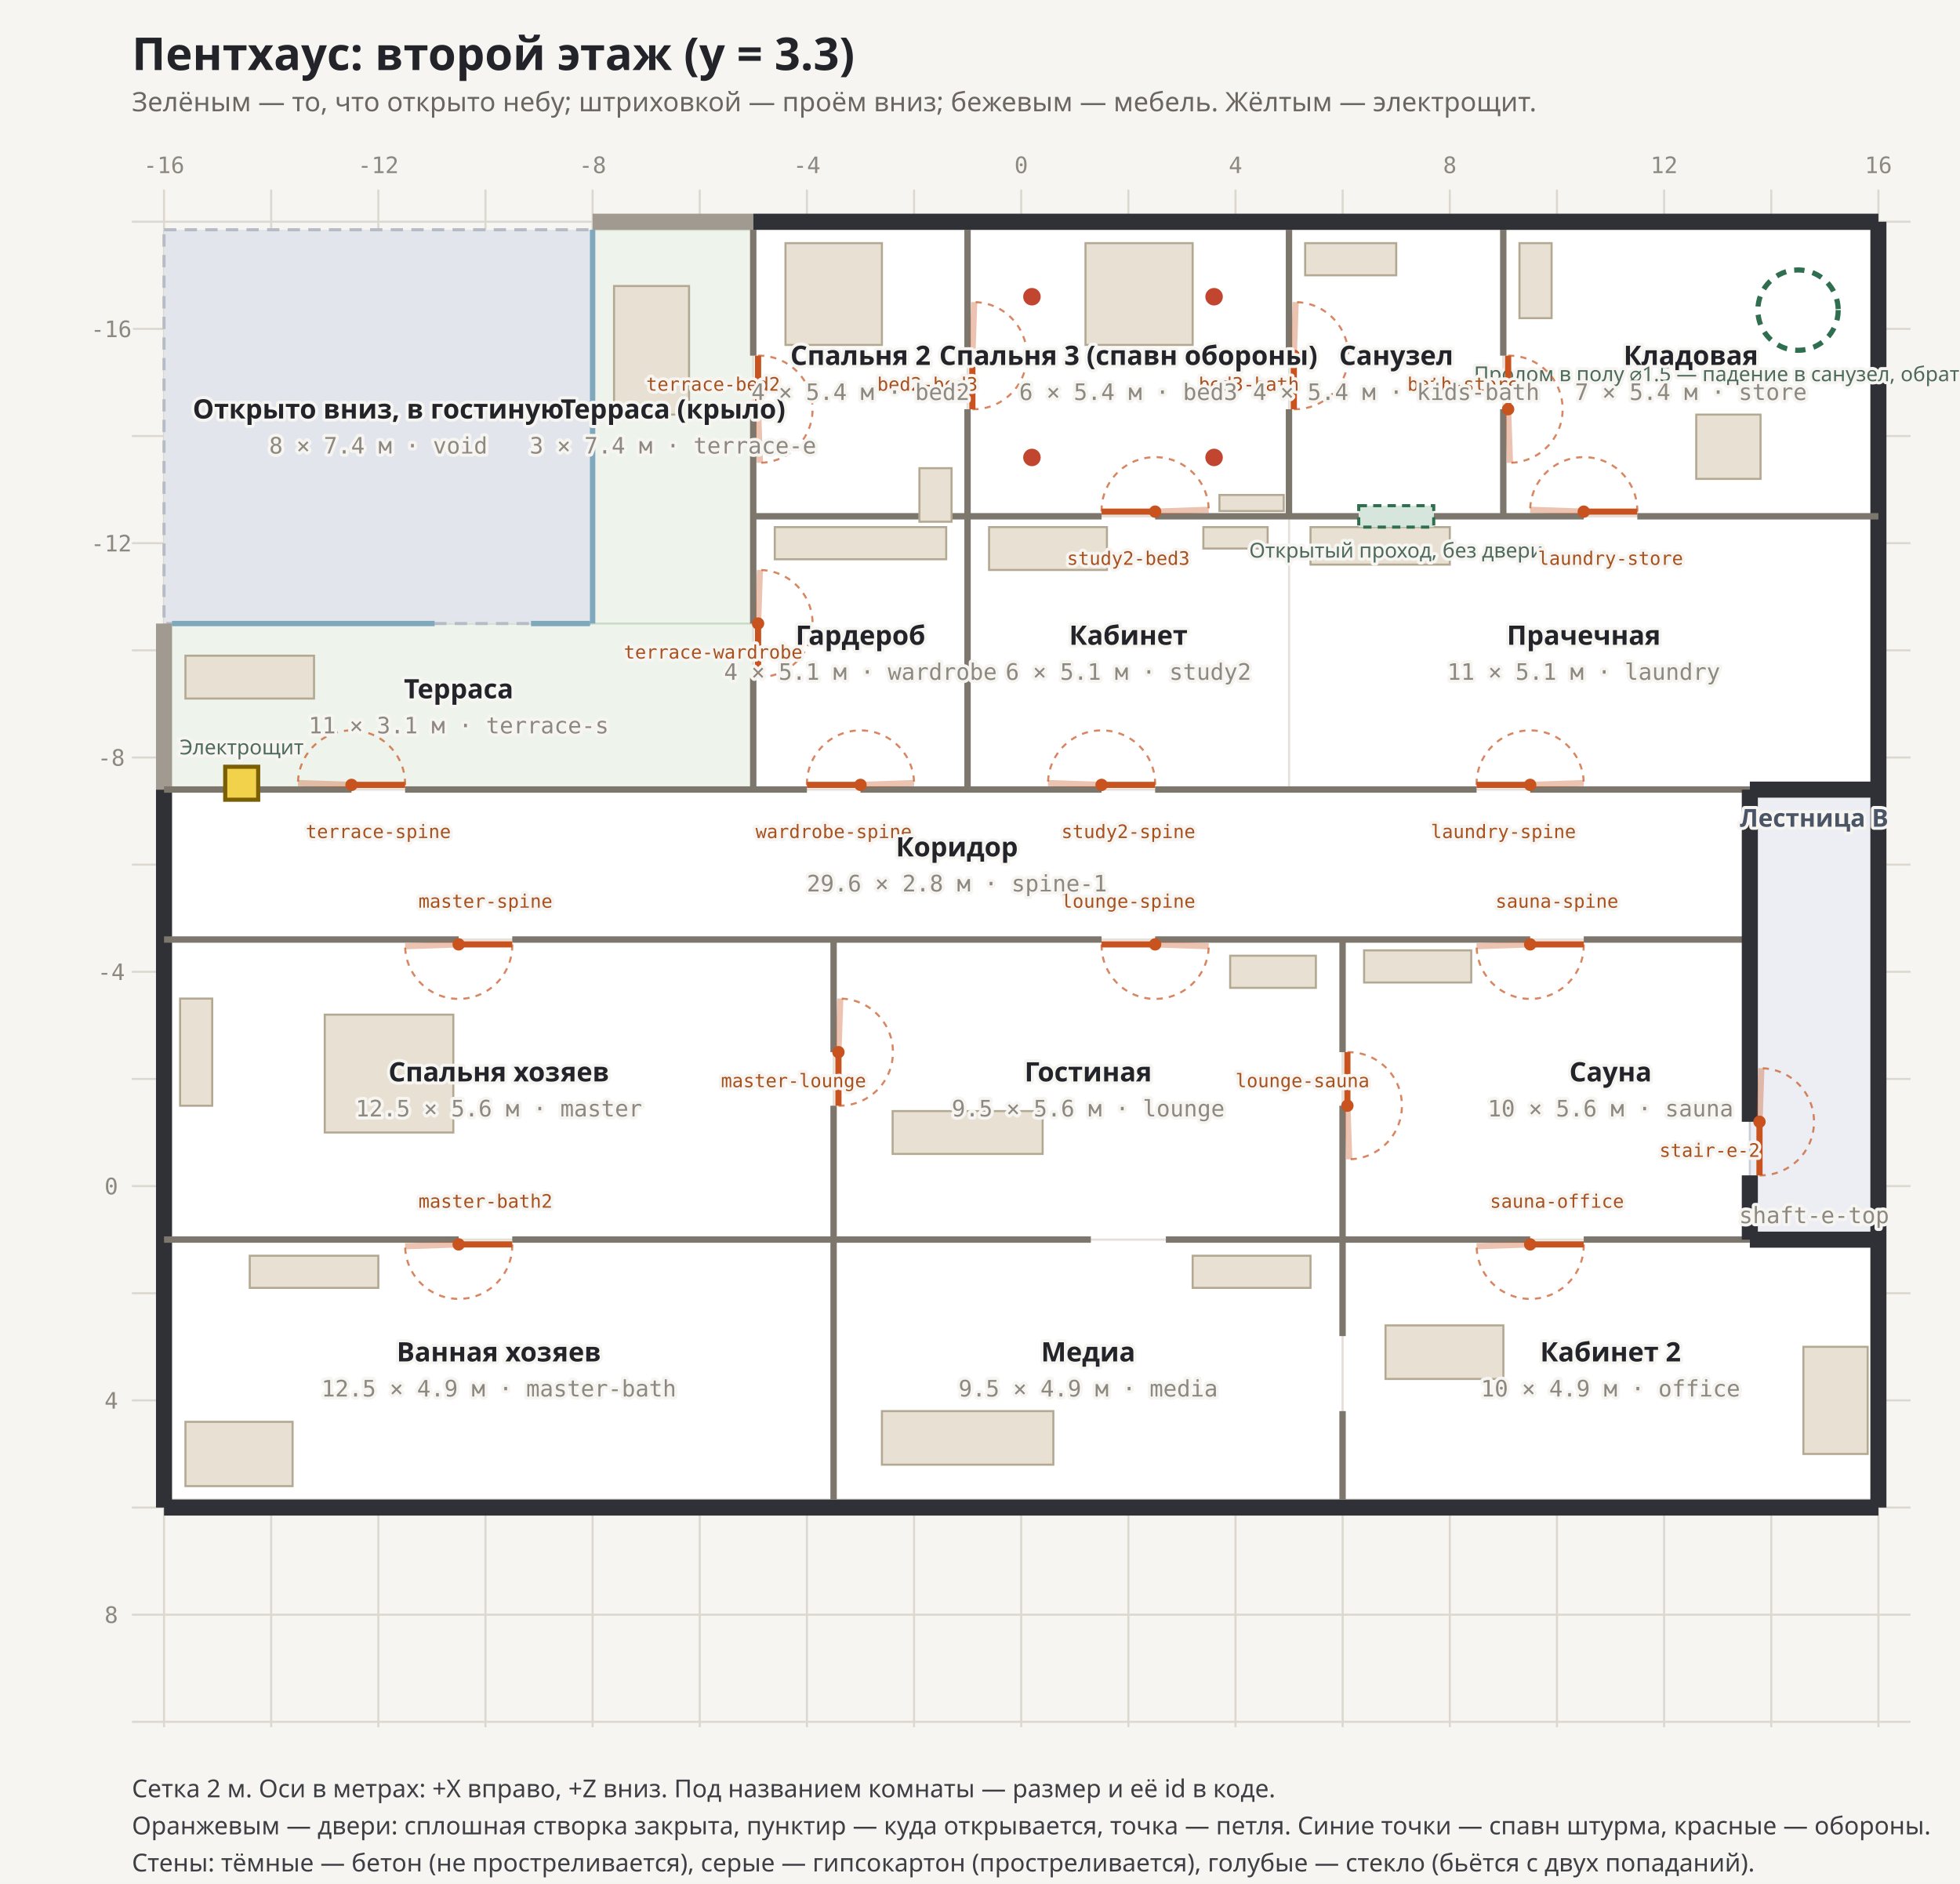
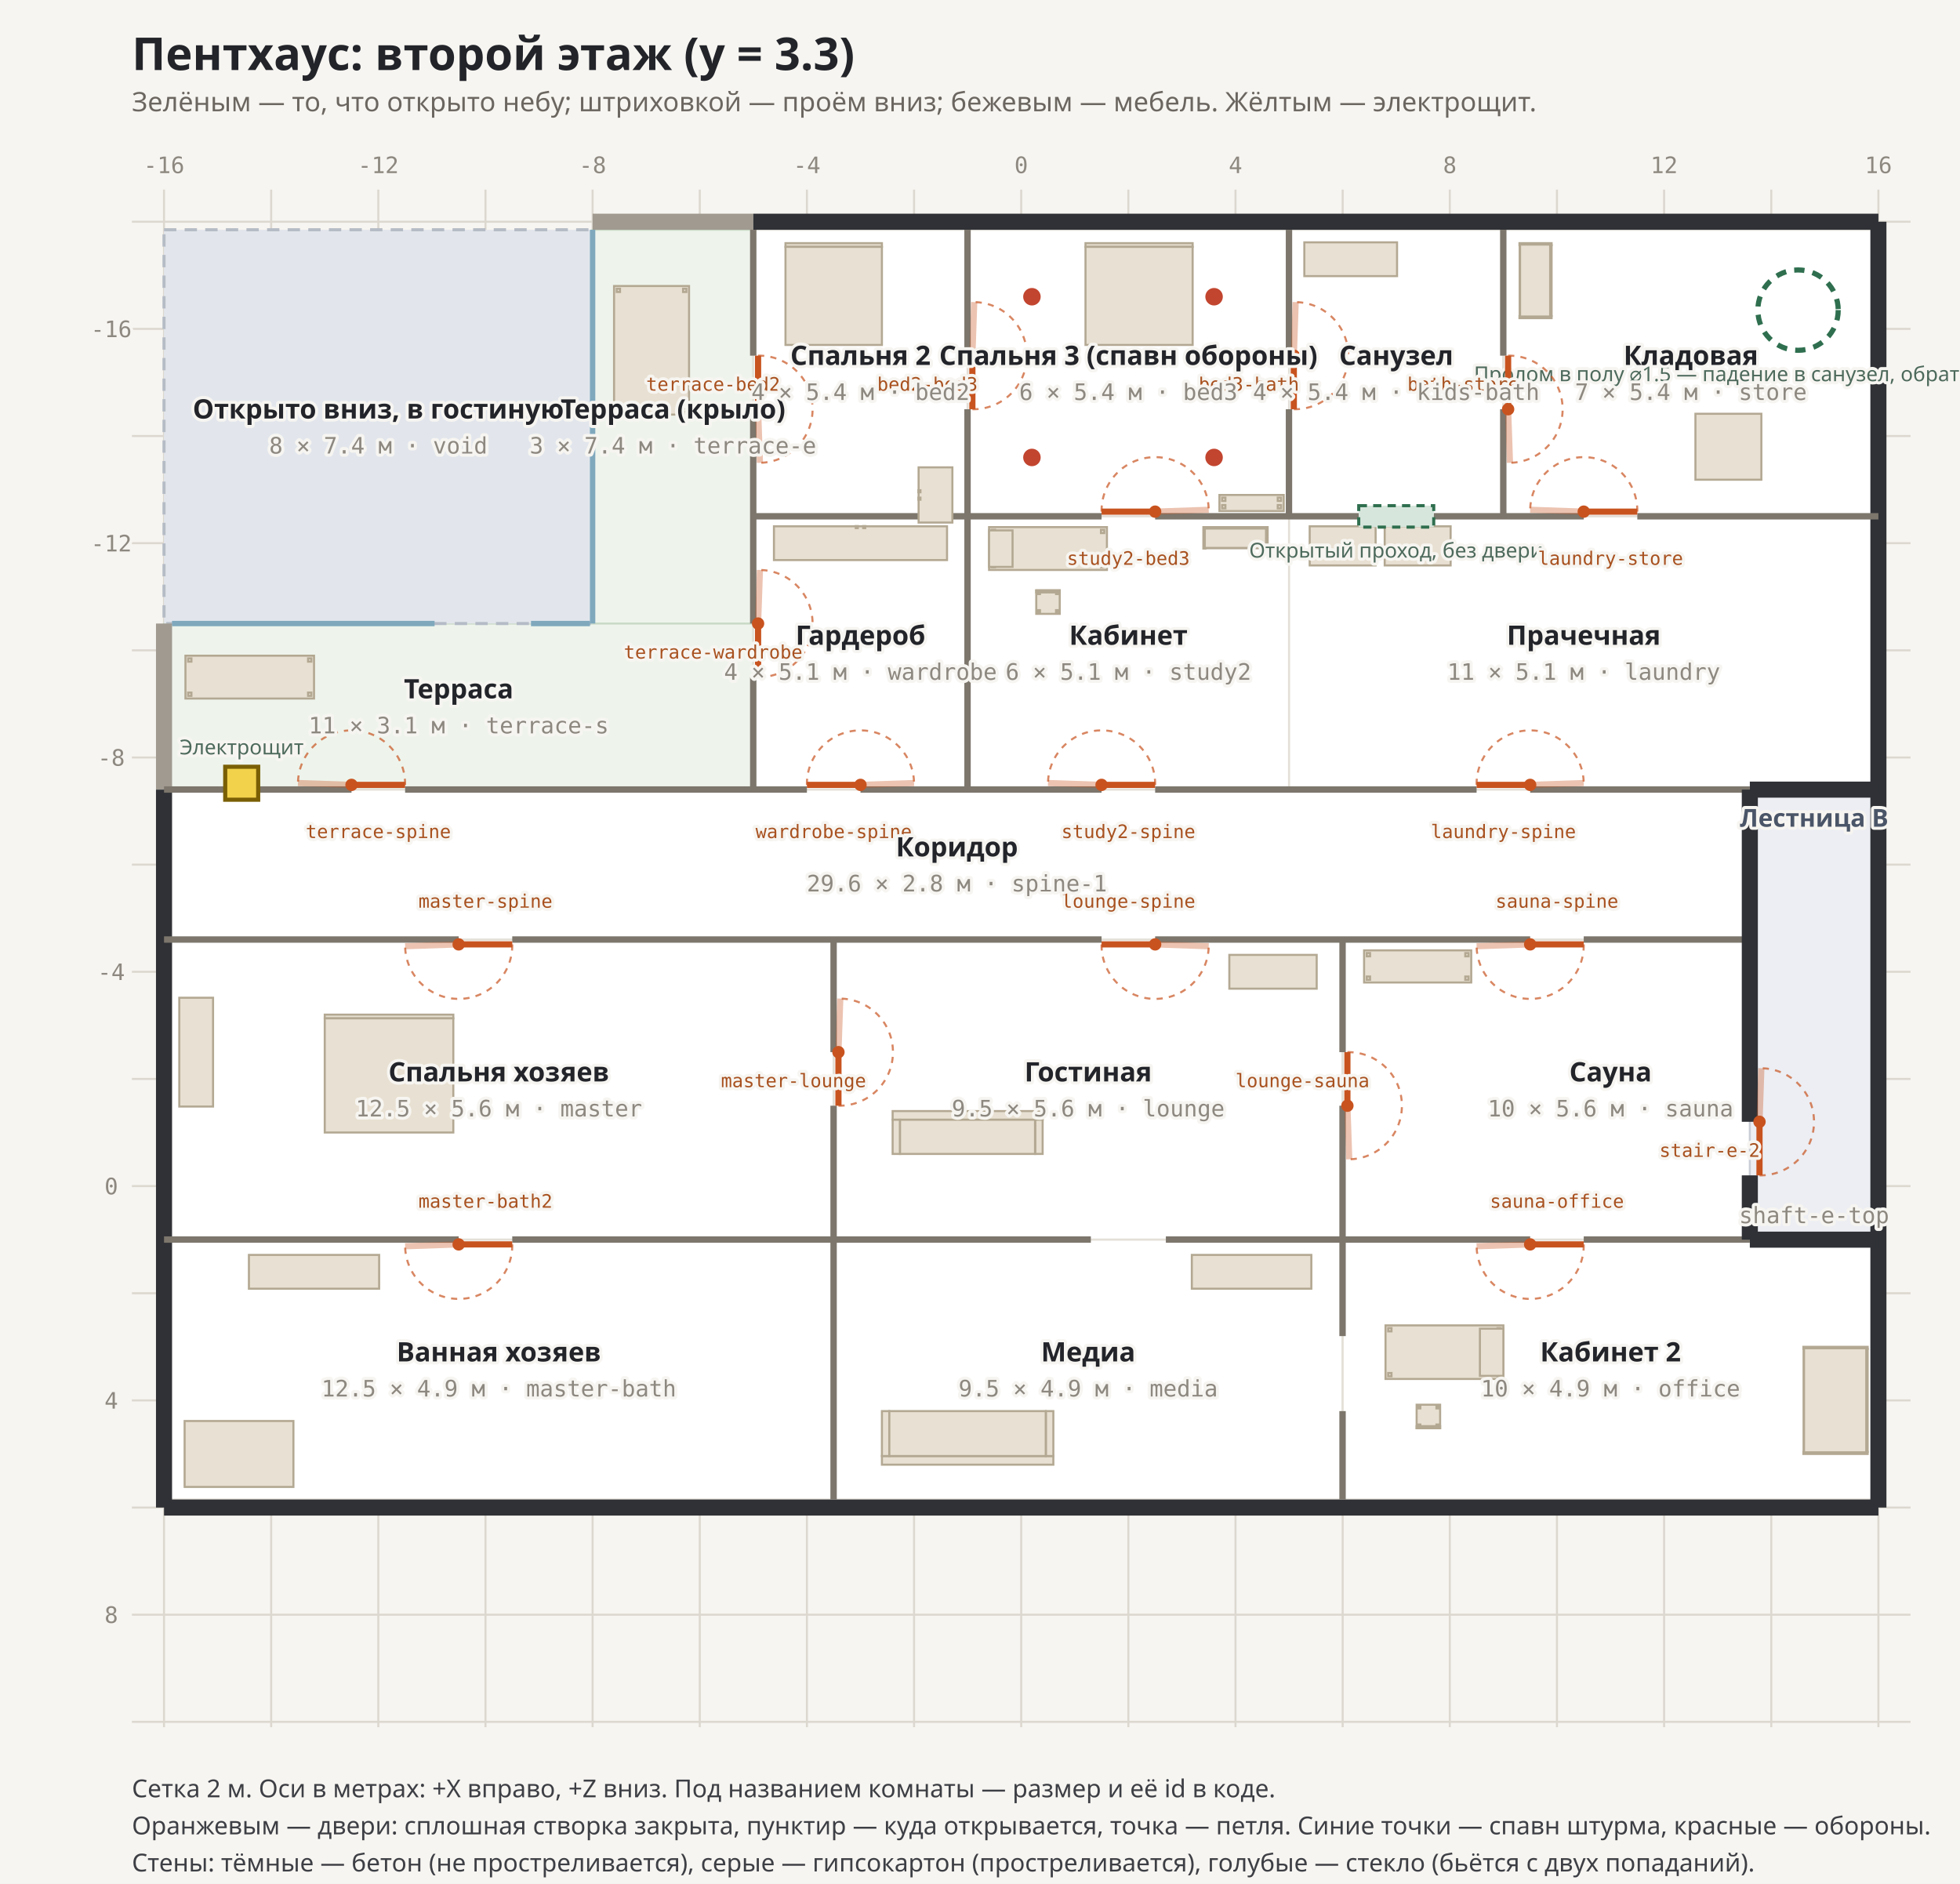
<svg xmlns="http://www.w3.org/2000/svg" width="951.2" height="914.2" viewBox="0 0 951.2 914.2">
  <style>
  .bg { fill: #f7f5f1; }
  .grid { stroke: #dcd8d0; stroke-width: 1; }
  .tick { fill: #8d8880; font: 11px ui-monospace, monospace; text-anchor: middle; }
  /* Every label is drawn with the page colour behind its own strokes, so a
     door id that lands on a wall or a room name is still readable. */
  text { paint-order: stroke; stroke: #f7f5f1; stroke-width: 3px; stroke-linejoin: round; }
  .room { fill: #ffffff; stroke: #e4e0d8; stroke-width: 1; }
  .open { fill: #eef4ec; stroke: #cadbc8; stroke-width: 1; }
  .void { fill: #e2e6ec; stroke: #b6bcc6; stroke-width: 1.5; stroke-dasharray: 6 4; }
  .wall.low { fill: #a09a90; }
  .wall.glass.low { fill: #7fa8bd; }
  .blocker { fill: #d8c9a8; stroke: #9b8a63; stroke-width: 1; }
  .blocker.blocked { fill: #d9b8a0; stroke: #a5744f; }
  .blocker.rubble { fill: #b9b2a6; stroke: #6f6a61; stroke-width: 1.5; }
  .blocker.furniture { fill: #e8e0d2; stroke: #b3a892; stroke-width: 1; }
  .hole { fill: none; stroke: #2f6f4f; stroke-width: 2.5; stroke-dasharray: 5 4; }
  .opening { fill: #d7e6dc; stroke: #2f6f4f; stroke-width: 1.5; stroke-dasharray: 4 3; }
  .switch { fill: #f2d24b; stroke: #7a5f05; stroke-width: 2; }
  .hole.under { stroke: #7fa39a; stroke-width: 1.5; }
  .note { font: 10px system-ui, sans-serif; fill: #4d6a5c; text-anchor: middle; }
  .shaft { fill: #eceef3; stroke: #c9cdd6; stroke-width: 1; }
  .outside { fill: #f0ece4; stroke: #ddd8ce; stroke-dasharray: 4 3; }
  .wall { fill: #2f3136; }
  .wall.drywall { fill: #7c766c; }
  .wall.glass { fill: #7fa8bd; }
  .room-name { font: 600 13px system-ui, sans-serif; fill: #22242a; text-anchor: middle; }
  .room-size { font: 11px ui-monospace, monospace; fill: #8d8880; text-anchor: middle; }
  .shaft-label { font: 600 12px system-ui, sans-serif; fill: #4a5568; text-anchor: middle; }
  .door-shut { stroke: #c8531f; stroke-width: 3; fill: none; }
  .door-open { stroke: #c8531f; stroke-width: 3; fill: none; opacity: 0.35; }
  .door-arc { stroke: #c8531f; stroke-width: 1; fill: none; stroke-dasharray: 3 3; opacity: 0.7; }
  .hinge { fill: #c8531f; }
  .door-id { font: 9px ui-monospace, monospace; fill: #a8511f; text-anchor: middle; }
  .tread { fill: #ded5c6; stroke: #b9ac97; stroke-width: 0.8; }
  .up-arrow { stroke: #4a5568; stroke-width: 1.5; fill: none; }
  .up-label { font: 10px system-ui, sans-serif; fill: #4a5568; text-anchor: middle; }
  .spawn { stroke: #ffffff; stroke-width: 1.5; }
  .spawn.attackers { fill: #2e6fbf; }
  .spawn.defenders { fill: #c2452f; }
  .title { font: 600 22px system-ui, sans-serif; fill: #22242a; }
  .subtitle { font: 13px system-ui, sans-serif; fill: #6b6660; }
  .legend { font: 12px system-ui, sans-serif; fill: #3d3f45; }
</style>
  <defs>
    <marker id="arrow" viewBox="0 0 10 10" refX="9" refY="5" markerWidth="6" markerHeight="6" orient="auto-start-reverse">
      <path d="M 0 0 L 10 5 L 0 10 z" fill="#4a5568" />
    </marker>
  </defs>
  <rect class="bg" width="951.2" height="914.2" />
  <text x="64" y="34" class="title">Пентхаус: второй этаж (y = 3.3)</text>
  <text x="64" y="54" class="subtitle">Зелёным — то, что открыто небу; штриховкой — проём вниз; бежевым — мебель. Жёлтым — электрощит.</text>
  <text x="64" y="872.2" class="legend">Сетка 2 м. Оси в метрах: +X вправо, +Z вниз. Под названием комнаты — размер и её id в коде.</text>
  <text x="64" y="890.2" class="legend">Оранжевым — двери: сплошная створка закрыта, пунктир — куда открывается, точка — петля. Синие точки — спавн штурма, красные — обороны.</text>
  <text x="64" y="908.2" class="legend">Стены: тёмные — бетон (не простреливается), серые — гипсокартон (простреливается), голубые — стекло (бьётся с двух попаданий).</text>
  <line x1="79.6" y1="92" x2="79.6" y2="838.2" class="grid" />
  <text x="79.6" y="84" class="tick">-16</text>
  <line x1="131.6" y1="92" x2="131.6" y2="838.2" class="grid" />
  <line x1="183.6" y1="92" x2="183.6" y2="838.2" class="grid" />
  <text x="183.6" y="84" class="tick">-12</text>
  <line x1="235.6" y1="92" x2="235.6" y2="838.2" class="grid" />
  <line x1="287.6" y1="92" x2="287.6" y2="838.2" class="grid" />
  <text x="287.6" y="84" class="tick">-8</text>
  <line x1="339.6" y1="92" x2="339.6" y2="838.2" class="grid" />
  <line x1="391.6" y1="92" x2="391.6" y2="838.2" class="grid" />
  <text x="391.6" y="84" class="tick">-4</text>
  <line x1="443.6" y1="92" x2="443.6" y2="838.2" class="grid" />
  <line x1="495.6" y1="92" x2="495.6" y2="838.2" class="grid" />
  <text x="495.6" y="84" class="tick">0</text>
  <line x1="547.6" y1="92" x2="547.6" y2="838.2" class="grid" />
  <line x1="599.6" y1="92" x2="599.6" y2="838.2" class="grid" />
  <text x="599.6" y="84" class="tick">4</text>
  <line x1="651.6" y1="92" x2="651.6" y2="838.2" class="grid" />
  <line x1="703.6" y1="92" x2="703.6" y2="838.2" class="grid" />
  <text x="703.6" y="84" class="tick">8</text>
  <line x1="755.6" y1="92" x2="755.6" y2="838.2" class="grid" />
  <line x1="807.6" y1="92" x2="807.6" y2="838.2" class="grid" />
  <text x="807.6" y="84" class="tick">12</text>
  <line x1="859.6" y1="92" x2="859.6" y2="838.2" class="grid" />
  <line x1="911.6" y1="92" x2="911.6" y2="838.2" class="grid" />
  <text x="911.6" y="84" class="tick">16</text>
  <line x1="64" y1="107.6" x2="927.2" y2="107.6" class="grid" />
  <line x1="64" y1="159.6" x2="927.2" y2="159.6" class="grid" />
  <text x="54" y="163.6" class="tick" text-anchor="end">-16</text>
  <line x1="64" y1="211.6" x2="927.2" y2="211.6" class="grid" />
  <line x1="64" y1="263.6" x2="927.2" y2="263.6" class="grid" />
  <text x="54" y="267.6" class="tick" text-anchor="end">-12</text>
  <line x1="64" y1="315.6" x2="927.2" y2="315.6" class="grid" />
  <line x1="64" y1="367.6" x2="927.2" y2="367.6" class="grid" />
  <text x="54" y="371.6" class="tick" text-anchor="end">-8</text>
  <line x1="64" y1="419.6" x2="927.2" y2="419.6" class="grid" />
  <line x1="64" y1="471.6" x2="927.2" y2="471.6" class="grid" />
  <text x="54" y="475.6" class="tick" text-anchor="end">-4</text>
  <line x1="64" y1="523.6" x2="927.2" y2="523.6" class="grid" />
  <line x1="64" y1="575.6" x2="927.2" y2="575.6" class="grid" />
  <text x="54" y="579.6" class="tick" text-anchor="end">0</text>
  <line x1="64" y1="627.6" x2="927.2" y2="627.6" class="grid" />
  <line x1="64" y1="679.6" x2="927.2" y2="679.6" class="grid" />
  <text x="54" y="683.6" class="tick" text-anchor="end">4</text>
  <line x1="64" y1="731.6" x2="927.2" y2="731.6" class="grid" />
  <line x1="64" y1="783.6" x2="927.2" y2="783.6" class="grid" />
  <text x="54" y="787.6" class="tick" text-anchor="end">8</text>
  <line x1="64" y1="835.6" x2="927.2" y2="835.6" class="grid" />
  <rect x="287.6" y="111.5" width="78" height="191.1" class="open" />
  <rect x="79.6" y="302.6" width="286" height="80.6" class="open" />
  <rect x="79.6" y="111.5" width="208" height="191.1" class="void" />
  <rect x="365.6" y="111.5" width="104" height="139.1" class="room" />
  <rect x="365.6" y="250.6" width="104" height="132.6" class="room" />
  <rect x="469.6" y="111.5" width="156" height="139.1" class="room" />
  <rect x="469.6" y="250.6" width="156" height="132.6" class="room" />
  <rect x="625.6" y="111.5" width="104" height="139.1" class="room" />
  <rect x="729.6" y="111.5" width="182" height="139.1" class="room" />
  <rect x="625.6" y="250.6" width="286" height="132.6" class="room" />
  <rect x="79.6" y="383.2" width="769.6" height="72.8" class="room" />
  <rect x="79.6" y="456" width="325" height="145.6" class="room" />
  <rect x="79.6" y="601.6" width="325" height="126.1" class="room" />
  <rect x="404.6" y="456" width="247" height="145.6" class="room" />
  <rect x="404.6" y="601.6" width="247" height="126.1" class="room" />
  <rect x="651.6" y="456" width="260" height="145.6" class="room" />
  <rect x="651.6" y="601.6" width="260" height="126.1" class="room" />
  <rect x="849.2" y="383.2" width="62.4" height="218.4" class="shaft" />
  <rect x="287.6" y="103.7" width="78" height="7.8" class="wall concrete low" />
  <rect x="365.6" y="103.7" width="546" height="7.8" class="wall concrete" />
  <rect x="75.7" y="302.6" width="7.8" height="80.6" class="wall concrete low" />
  <rect x="75.7" y="383.2" width="7.8" height="348.4" class="wall concrete" />
  <rect x="79.6" y="727.7" width="832" height="7.8" class="wall concrete" />
  <rect x="907.7" y="107.6" width="7.8" height="624" class="wall concrete" />
  <rect x="286.3" y="111.5" width="2.6" height="191.1" class="wall glass low" />
  <rect x="83.5" y="301.3" width="127.4" height="2.6" class="wall glass low" />
  <rect x="257.7" y="301.3" width="28.6" height="2.6" class="wall glass low" />
  <rect x="364" y="111.5" width="3.1" height="61.1" class="wall drywall" />
  <rect x="364" y="198.6" width="3.1" height="104" class="wall drywall" />
  <rect x="364" y="328.6" width="3.1" height="54.6" class="wall drywall" />
  <rect x="79.6" y="381.6" width="91" height="3.1" class="wall drywall" />
  <rect x="196.6" y="381.6" width="195" height="3.1" class="wall drywall" />
  <rect x="417.6" y="381.6" width="117" height="3.1" class="wall drywall" />
  <rect x="560.6" y="381.6" width="156" height="3.1" class="wall drywall" />
  <rect x="742.6" y="381.6" width="106.6" height="3.1" class="wall drywall" />
  <rect x="79.6" y="454.4" width="143" height="3.1" class="wall drywall" />
  <rect x="248.6" y="454.4" width="286" height="3.1" class="wall drywall" />
  <rect x="560.6" y="454.4" width="182" height="3.1" class="wall drywall" />
  <rect x="768.6" y="454.4" width="80.6" height="3.1" class="wall drywall" />
  <rect x="468" y="111.5" width="3.1" height="61.1" class="wall drywall" />
  <rect x="468" y="198.6" width="3.1" height="184.6" class="wall drywall" />
  <rect x="624" y="111.5" width="3.1" height="61.1" class="wall drywall" />
  <rect x="624" y="198.6" width="3.1" height="52" class="wall drywall" />
  <rect x="728" y="111.5" width="3.1" height="61.1" class="wall drywall" />
  <rect x="728" y="198.6" width="3.1" height="52" class="wall drywall" />
  <rect x="365.6" y="249" width="169" height="3.1" class="wall drywall" />
  <rect x="560.6" y="249" width="98.8" height="3.1" class="wall drywall" />
  <rect x="695.8" y="249" width="72.8" height="3.1" class="wall drywall" />
  <rect x="794.6" y="249" width="117" height="3.1" class="wall drywall" />
  <rect x="403" y="456" width="3.1" height="54.6" class="wall drywall" />
  <rect x="403" y="536.6" width="3.1" height="191.1" class="wall drywall" />
  <rect x="650" y="456" width="3.1" height="54.6" class="wall drywall" />
  <rect x="650" y="536.6" width="3.1" height="111.8" class="wall drywall" />
  <rect x="650" y="684.8" width="3.1" height="42.9" class="wall drywall" />
  <rect x="79.6" y="600" width="143" height="3.1" class="wall drywall" />
  <rect x="248.6" y="600" width="280.8" height="3.1" class="wall drywall" />
  <rect x="565.8" y="600" width="176.8" height="3.1" class="wall drywall" />
  <rect x="768.6" y="600" width="80.6" height="3.1" class="wall drywall" />
  <rect x="845.3" y="383.2" width="7.8" height="161.2" class="wall concrete" />
  <rect x="845.3" y="570.4" width="7.8" height="31.2" class="wall concrete" />
  <rect x="849.2" y="379.3" width="62.4" height="7.8" class="wall concrete" />
  <rect x="849.2" y="597.7" width="62.4" height="7.8" class="wall concrete" />
  <rect x="90" y="318.2" width="62.4" height="20.8" class="blocker furniture" />
+   <rect x="91.3" y="319.5" width="1.6" height="1.6" class="blocker furniture" />
+   <rect x="91.3" y="336.1" width="1.6" height="1.6" class="blocker furniture" />
+   <rect x="149.5" y="319.5" width="1.6" height="1.6" class="blocker furniture" />
+   <rect x="149.5" y="336.1" width="1.6" height="1.6" class="blocker furniture" />
  <rect x="298" y="138.8" width="36.4" height="62.4" class="blocker furniture" />
-   <rect x="381.2" y="118" width="46.8" height="49.4" class="blocker furniture" />
+   <rect x="299.3" y="140.1" width="1.6" height="1.6" class="blocker furniture" />
+   <rect x="299.3" y="198.3" width="1.6" height="1.6" class="blocker furniture" />
+   <rect x="331.5" y="140.1" width="1.6" height="1.6" class="blocker furniture" />
+   <rect x="331.5" y="198.3" width="1.6" height="1.6" class="blocker furniture" />
+   <rect x="381.2" y="118" width="46.8" height="1.8" class="blocker furniture" />
+   <rect x="382.5" y="121.1" width="44.2" height="45" class="blocker furniture" />
+   <rect x="381.2" y="119.8" width="46.8" height="47.6" class="blocker furniture" />
+   <rect x="447.5" y="228.5" width="13" height="23.4" class="blocker furniture" />
  <rect x="446.2" y="227.2" width="15.6" height="26" class="blocker furniture" />
+   <rect x="445.8" y="226.8" width="16.4" height="26.8" class="blocker furniture" />
+   <rect x="445.7" y="237.9" width="1" height="1" class="blocker furniture" />
+   <rect x="445.7" y="241.5" width="1" height="1" class="blocker furniture" />
+   <rect x="377.3" y="257.1" width="80.6" height="13" class="blocker furniture" />
  <rect x="376" y="255.8" width="83.2" height="15.6" class="blocker furniture" />
-   <rect x="526.8" y="118" width="52" height="49.4" class="blocker furniture" />
+   <rect x="375.6" y="255.4" width="84" height="16.4" class="blocker furniture" />
+   <rect x="415.3" y="255.3" width="1" height="1" class="blocker furniture" />
+   <rect x="418.9" y="255.3" width="1" height="1" class="blocker furniture" />
+   <rect x="526.8" y="118" width="52" height="1.8" class="blocker furniture" />
+   <rect x="528.1" y="121.1" width="49.4" height="45" class="blocker furniture" />
+   <rect x="526.8" y="119.8" width="52" height="47.6" class="blocker furniture" />
  <rect x="591.8" y="240.2" width="31.2" height="7.8" class="blocker furniture" />
+   <rect x="593.1" y="241.5" width="1.6" height="1.6" class="blocker furniture" />
+   <rect x="593.1" y="245.1" width="1.6" height="1.6" class="blocker furniture" />
+   <rect x="620.1" y="241.5" width="1.6" height="1.6" class="blocker furniture" />
+   <rect x="620.1" y="245.1" width="1.6" height="1.6" class="blocker furniture" />
  <rect x="480" y="255.8" width="57.2" height="20.8" class="blocker furniture" />
-   <rect x="584" y="255.8" width="31.2" height="10.4" class="blocker furniture" />
+   <rect x="481.3" y="257.1" width="1.6" height="1.6" class="blocker furniture" />
+   <rect x="481.3" y="273.7" width="1.6" height="1.6" class="blocker furniture" />
+   <rect x="534.3" y="257.1" width="1.6" height="1.6" class="blocker furniture" />
+   <rect x="534.3" y="273.7" width="1.6" height="1.6" class="blocker furniture" />
+   <rect x="480" y="257.4" width="11.4" height="17.7" class="blocker furniture" />
+   <rect x="502.9" y="286.5" width="11.4" height="11.4" class="blocker furniture" />
+   <rect x="503.7" y="287.3" width="1" height="1" class="blocker furniture" />
+   <rect x="503.7" y="296.1" width="1" height="1" class="blocker furniture" />
+   <rect x="512.5" y="287.3" width="1" height="1" class="blocker furniture" />
+   <rect x="512.5" y="296.1" width="1" height="1" class="blocker furniture" />
+   <rect x="502.9" y="286.5" width="11.4" height="1" class="blocker furniture" />
+   <rect x="584" y="255.8" width="1" height="10.4" class="blocker furniture" />
+   <rect x="614.2" y="255.8" width="1" height="10.4" class="blocker furniture" />
+   <rect x="585" y="255.8" width="29.1" height="1" class="blocker furniture" />
+   <rect x="584.7" y="256.5" width="29.7" height="9.4" class="blocker furniture" />
+   <rect x="584.7" y="256.5" width="29.7" height="9.4" class="blocker furniture" />
+   <rect x="584.7" y="256.5" width="29.7" height="9.4" class="blocker furniture" />
+   <rect x="584.7" y="256.5" width="29.7" height="9.4" class="blocker furniture" />
+   <rect x="584.7" y="256.5" width="29.7" height="9.4" class="blocker furniture" />
+   <rect x="634.7" y="119.3" width="41.6" height="13" class="blocker furniture" />
  <rect x="633.4" y="118" width="44.2" height="15.6" class="blocker furniture" />
-   <rect x="737.4" y="118" width="15.6" height="36.4" class="blocker furniture" />
+   <rect x="633" y="117.6" width="45" height="16.4" class="blocker furniture" />
+   <rect x="737.4" y="118" width="15.6" height="1" class="blocker furniture" />
+   <rect x="737.4" y="153.4" width="15.6" height="1" class="blocker furniture" />
+   <rect x="752" y="119" width="1" height="34.3" class="blocker furniture" />
+   <rect x="737.7" y="118.7" width="14.6" height="34.9" class="blocker furniture" />
+   <rect x="737.7" y="118.7" width="14.6" height="34.9" class="blocker furniture" />
+   <rect x="737.7" y="118.7" width="14.6" height="34.9" class="blocker furniture" />
+   <rect x="737.7" y="118.7" width="14.6" height="34.9" class="blocker furniture" />
+   <rect x="737.7" y="118.7" width="14.6" height="34.9" class="blocker furniture" />
+   <rect x="824.5" y="202.5" width="28.6" height="28.6" class="blocker furniture" />
  <rect x="823.2" y="201.2" width="31.2" height="31.2" class="blocker furniture" />
-   <rect x="636" y="255.8" width="67.6" height="18.2" class="blocker furniture" />
-   <rect x="157.6" y="492.4" width="62.4" height="57.2" class="blocker furniture" />
+   <rect x="822.8" y="200.8" width="32" height="32" class="blocker furniture" />
+   <rect x="637.3" y="257.1" width="28.6" height="15.6" class="blocker furniture" />
+   <rect x="636" y="255.8" width="31.2" height="18.2" class="blocker furniture" />
+   <rect x="635.6" y="255.4" width="32" height="19" class="blocker furniture" />
+   <rect x="673.7" y="257.1" width="28.6" height="15.6" class="blocker furniture" />
+   <rect x="672.4" y="255.8" width="31.2" height="18.2" class="blocker furniture" />
+   <rect x="672" y="255.4" width="32" height="19" class="blocker furniture" />
+   <rect x="157.6" y="492.4" width="62.4" height="1.8" class="blocker furniture" />
+   <rect x="158.9" y="495.5" width="59.8" height="52.8" class="blocker furniture" />
+   <rect x="157.6" y="494.2" width="62.4" height="55.4" class="blocker furniture" />
+   <rect x="88.7" y="485.9" width="13" height="49.4" class="blocker furniture" />
  <rect x="87.4" y="484.6" width="15.6" height="52" class="blocker furniture" />
+   <rect x="87" y="484.2" width="16.4" height="52.8" class="blocker furniture" />
+   <rect x="91.3" y="691.3" width="49.4" height="28.6" class="blocker furniture" />
  <rect x="90" y="690" width="52" height="31.2" class="blocker furniture" />
+   <rect x="89.6" y="689.6" width="52.8" height="32" class="blocker furniture" />
+   <rect x="122.5" y="610.7" width="59.8" height="13" class="blocker furniture" />
  <rect x="121.2" y="609.4" width="62.4" height="15.6" class="blocker furniture" />
-   <rect x="433.2" y="539.2" width="72.8" height="20.8" class="blocker furniture" />
+   <rect x="120.8" y="609" width="63.2" height="16.4" class="blocker furniture" />
+   <rect x="433.2" y="539.2" width="72.8" height="4.2" class="blocker furniture" />
+   <rect x="433.2" y="543.4" width="3.6" height="16.6" class="blocker furniture" />
+   <rect x="502.4" y="543.4" width="3.6" height="16.6" class="blocker furniture" />
+   <rect x="437.9" y="544.4" width="63.4" height="14.6" class="blocker furniture" />
+   <rect x="436.8" y="543.4" width="65.5" height="16.6" class="blocker furniture" />
+   <rect x="598.3" y="465.1" width="39" height="13" class="blocker furniture" />
  <rect x="597" y="463.8" width="41.6" height="15.6" class="blocker furniture" />
-   <rect x="428" y="684.8" width="83.2" height="26" class="blocker furniture" />
+   <rect x="596.6" y="463.4" width="42.4" height="16.4" class="blocker furniture" />
+   <rect x="428" y="706.6" width="83.2" height="4.2" class="blocker furniture" />
+   <rect x="428" y="684.8" width="3.6" height="21.8" class="blocker furniture" />
+   <rect x="507.6" y="684.8" width="3.6" height="21.8" class="blocker furniture" />
+   <rect x="432.7" y="685.8" width="73.8" height="19.8" class="blocker furniture" />
+   <rect x="431.6" y="684.8" width="75.9" height="21.8" class="blocker furniture" />
+   <rect x="580.1" y="610.7" width="54.6" height="13" class="blocker furniture" />
  <rect x="578.8" y="609.4" width="57.2" height="15.6" class="blocker furniture" />
+   <rect x="578.4" y="609" width="58" height="16.4" class="blocker furniture" />
  <rect x="662" y="461.2" width="52" height="15.6" class="blocker furniture" />
+   <rect x="663.3" y="462.5" width="1.6" height="1.6" class="blocker furniture" />
+   <rect x="663.3" y="473.9" width="1.6" height="1.6" class="blocker furniture" />
+   <rect x="711.1" y="462.5" width="1.6" height="1.6" class="blocker furniture" />
+   <rect x="711.1" y="473.9" width="1.6" height="1.6" class="blocker furniture" />
  <rect x="672.4" y="643.2" width="57.2" height="26" class="blocker furniture" />
-   <rect x="875.2" y="653.6" width="31.2" height="52" class="blocker furniture" />
+   <rect x="673.7" y="644.5" width="1.6" height="1.6" class="blocker furniture" />
+   <rect x="673.7" y="666.3" width="1.6" height="1.6" class="blocker furniture" />
+   <rect x="726.7" y="644.5" width="1.6" height="1.6" class="blocker furniture" />
+   <rect x="726.7" y="666.3" width="1.6" height="1.6" class="blocker furniture" />
+   <rect x="718.2" y="644.8" width="11.4" height="22.9" class="blocker furniture" />
+   <rect x="687.5" y="681.7" width="11.4" height="11.4" class="blocker furniture" />
+   <rect x="688.3" y="682.5" width="1" height="1" class="blocker furniture" />
+   <rect x="688.3" y="691.3" width="1" height="1" class="blocker furniture" />
+   <rect x="697.1" y="682.5" width="1" height="1" class="blocker furniture" />
+   <rect x="697.1" y="691.3" width="1" height="1" class="blocker furniture" />
+   <rect x="687.5" y="692.1" width="11.4" height="1" class="blocker furniture" />
+   <rect x="875.2" y="653.6" width="31.2" height="1" class="blocker furniture" />
+   <rect x="875.2" y="704.6" width="31.2" height="1" class="blocker furniture" />
+   <rect x="905.4" y="654.6" width="1" height="49.9" class="blocker furniture" />
+   <rect x="875.5" y="654.3" width="30.2" height="50.5" class="blocker furniture" />
+   <rect x="875.5" y="654.3" width="30.2" height="50.5" class="blocker furniture" />
+   <rect x="875.5" y="654.3" width="30.2" height="50.5" class="blocker furniture" />
+   <rect x="875.5" y="654.3" width="30.2" height="50.5" class="blocker furniture" />
+   <rect x="875.5" y="654.3" width="30.2" height="50.5" class="blocker furniture" />
  <rect x="659.4" y="245.4" width="36.4" height="10.4" class="opening" />
  <text x="677.6" y="270.6" class="note">Открытый проход, без двери</text>
  <rect x="109.3" y="372.1" width="16" height="16" class="switch" />
  <text x="117.3" y="366.1" class="note">Электрощит</text>
  <circle cx="872.6" cy="150.5" r="19.5" class="hole cut" />
  <text x="872.6" y="185" class="note">Пролом в полу ⌀1.5 — падение в санузел, обратно не забраться</text>
  <path d="M 170.6 380.9 L 196.6 380.9" class="door-shut" />
  <path d="M 196.6 380.9 A 26 26 0 0 0 144.6 380" class="door-arc" />
  <path d="M 170.6 380.9 L 144.6 380" class="door-open" />
  <circle cx="170.6" cy="380.9" r="3" class="hinge" />
  <text x="183.6" y="406.7" class="door-id">terrace-spine</text>
  <path d="M 367.9 198.6 L 367.9 172.6" class="door-shut" />
  <path d="M 367.9 172.6 A 26 26 0 0 1 368.8 224.6" class="door-arc" />
  <path d="M 367.9 198.6 L 368.8 224.6" class="door-open" />
  <circle cx="367.9" cy="198.6" r="3" class="hinge" />
  <text x="346.1" y="189.6" class="door-id">terrace-bed2</text>
  <path d="M 367.9 302.6 L 367.9 328.6" class="door-shut" />
  <path d="M 367.9 328.6 A 26 26 0 0 0 368.8 276.6" class="door-arc" />
  <path d="M 367.9 302.6 L 368.8 276.6" class="door-open" />
  <circle cx="367.9" cy="302.6" r="3" class="hinge" />
  <text x="346.1" y="319.6" class="door-id">terrace-wardrobe</text>
  <path d="M 417.6 380.9 L 391.6 380.9" class="door-shut" />
  <path d="M 391.6 380.9 A 26 26 0 0 1 443.6 380" class="door-arc" />
  <path d="M 417.6 380.9 L 443.6 380" class="door-open" />
  <circle cx="417.6" cy="380.9" r="3" class="hinge" />
  <text x="404.6" y="406.7" class="door-id">wardrobe-spine</text>
  <path d="M 534.6 380.9 L 560.6 380.9" class="door-shut" />
  <path d="M 560.6 380.9 A 26 26 0 0 0 508.6 380" class="door-arc" />
  <path d="M 534.6 380.9 L 508.6 380" class="door-open" />
  <circle cx="534.6" cy="380.9" r="3" class="hinge" />
  <text x="547.6" y="406.7" class="door-id">study2-spine</text>
  <path d="M 742.6 380.9 L 716.6 380.9" class="door-shut" />
  <path d="M 716.6 380.9 A 26 26 0 0 1 768.6 380" class="door-arc" />
  <path d="M 742.6 380.9 L 768.6 380" class="door-open" />
  <circle cx="742.6" cy="380.9" r="3" class="hinge" />
  <text x="729.6" y="406.7" class="door-id">laundry-spine</text>
  <path d="M 222.6 458.3 L 248.6 458.3" class="door-shut" />
  <path d="M 248.6 458.3 A 26 26 0 0 1 196.6 459.2" class="door-arc" />
  <path d="M 222.6 458.3 L 196.6 459.2" class="door-open" />
  <circle cx="222.6" cy="458.3" r="3" class="hinge" />
  <text x="235.6" y="440.5" class="door-id">master-spine</text>
  <path d="M 560.6 458.3 L 534.6 458.3" class="door-shut" />
  <path d="M 534.6 458.3 A 26 26 0 0 0 586.6 459.2" class="door-arc" />
  <path d="M 560.6 458.3 L 586.6 459.2" class="door-open" />
  <circle cx="560.6" cy="458.3" r="3" class="hinge" />
  <text x="547.6" y="440.5" class="door-id">lounge-spine</text>
  <path d="M 742.6 458.3 L 768.6 458.3" class="door-shut" />
  <path d="M 768.6 458.3 A 26 26 0 0 1 716.6 459.2" class="door-arc" />
  <path d="M 742.6 458.3 L 716.6 459.2" class="door-open" />
  <circle cx="742.6" cy="458.3" r="3" class="hinge" />
  <text x="755.6" y="440.5" class="door-id">sauna-spine</text>
  <path d="M 471.9 172.6 L 471.9 198.6" class="door-shut" />
  <path d="M 471.9 198.6 A 26 26 0 0 0 472.8 146.6" class="door-arc" />
  <path d="M 471.9 172.6 L 472.8 146.6" class="door-open" />
  <circle cx="471.9" cy="172.6" r="3" class="hinge" />
  <text x="450.1" y="189.6" class="door-id">bed2-bed3</text>
  <path d="M 627.9 172.6 L 627.9 198.6" class="door-shut" />
  <path d="M 627.9 198.6 A 26 26 0 0 0 628.8 146.6" class="door-arc" />
  <path d="M 627.9 172.6 L 628.8 146.6" class="door-open" />
  <circle cx="627.9" cy="172.6" r="3" class="hinge" />
  <text x="606.1" y="189.6" class="door-id">bed3-bath</text>
  <path d="M 731.9 198.6 L 731.9 172.6" class="door-shut" />
  <path d="M 731.9 172.6 A 26 26 0 0 1 732.8 224.6" class="door-arc" />
  <path d="M 731.9 198.6 L 732.8 224.6" class="door-open" />
  <circle cx="731.9" cy="198.6" r="3" class="hinge" />
  <text x="710.1" y="189.6" class="door-id">bath-store</text>
  <path d="M 560.6 248.3 L 534.6 248.3" class="door-shut" />
  <path d="M 534.6 248.3 A 26 26 0 0 1 586.6 247.4" class="door-arc" />
  <path d="M 560.6 248.3 L 586.6 247.4" class="door-open" />
  <circle cx="560.6" cy="248.3" r="3" class="hinge" />
  <text x="547.6" y="274.1" class="door-id">study2-bed3</text>
  <path d="M 768.6 248.3 L 794.6 248.3" class="door-shut" />
  <path d="M 794.6 248.3 A 26 26 0 0 0 742.6 247.4" class="door-arc" />
  <path d="M 768.6 248.3 L 742.6 247.4" class="door-open" />
  <circle cx="768.6" cy="248.3" r="3" class="hinge" />
  <text x="781.6" y="274.1" class="door-id">laundry-store</text>
  <path d="M 406.9 510.6 L 406.9 536.6" class="door-shut" />
  <path d="M 406.9 536.6 A 26 26 0 0 0 407.8 484.6" class="door-arc" />
  <path d="M 406.9 510.6 L 407.8 484.6" class="door-open" />
  <circle cx="406.9" cy="510.6" r="3" class="hinge" />
  <text x="385.1" y="527.6" class="door-id">master-lounge</text>
  <path d="M 222.6 603.9 L 248.6 603.9" class="door-shut" />
  <path d="M 248.6 603.9 A 26 26 0 0 1 196.6 604.8" class="door-arc" />
  <path d="M 222.6 603.9 L 196.6 604.8" class="door-open" />
  <circle cx="222.6" cy="603.9" r="3" class="hinge" />
  <text x="235.6" y="586.1" class="door-id">master-bath2</text>
  <path d="M 653.9 536.6 L 653.9 510.6" class="door-shut" />
  <path d="M 653.9 510.6 A 26 26 0 0 1 654.8 562.6" class="door-arc" />
  <path d="M 653.9 536.6 L 654.8 562.6" class="door-open" />
  <circle cx="653.9" cy="536.6" r="3" class="hinge" />
  <text x="632.1" y="527.6" class="door-id">lounge-sauna</text>
  <path d="M 742.6 603.9 L 768.6 603.9" class="door-shut" />
  <path d="M 768.6 603.9 A 26 26 0 0 1 716.6 604.8" class="door-arc" />
  <path d="M 742.6 603.9 L 716.6 604.8" class="door-open" />
  <circle cx="742.6" cy="603.9" r="3" class="hinge" />
  <text x="755.6" y="586.1" class="door-id">sauna-office</text>
  <path d="M 853.9 544.4 L 853.9 570.4" class="door-shut" />
  <path d="M 853.9 570.4 A 26 26 0 0 0 854.8 518.4" class="door-arc" />
  <path d="M 853.9 544.4 L 854.8 518.4" class="door-open" />
  <circle cx="853.9" cy="544.4" r="3" class="hinge" />
  <text x="829.7" y="561.4" class="door-id">stair-e-2</text>
  <circle cx="500.8" cy="144" r="5" class="spawn defenders" />
  <circle cx="589.2" cy="144" r="5" class="spawn defenders" />
  <circle cx="500.8" cy="222" r="5" class="spawn defenders" />
  <circle cx="589.2" cy="222" r="5" class="spawn defenders" />
  <text x="326.6" y="203.1" class="room-name">Терраса (крыло)</text>
  <text x="326.6" y="220.1" class="room-size">3 × 7.4 м · terrace-e</text>
  <text x="222.6" y="338.9" class="room-name">Терраса</text>
  <text x="222.6" y="355.9" class="room-size">11 × 3.1 м · terrace-s</text>
  <text x="183.6" y="203.1" class="room-name">Открыто вниз, в гостиную</text>
  <text x="183.6" y="220.1" class="room-size">8 × 7.4 м · void</text>
  <text x="417.6" y="177.1" class="room-name">Спальня 2</text>
  <text x="417.6" y="194.1" class="room-size">4 × 5.4 м · bed2</text>
  <text x="417.6" y="312.9" class="room-name">Гардероб</text>
  <text x="417.6" y="329.9" class="room-size">4 × 5.1 м · wardrobe</text>
  <text x="547.6" y="177.1" class="room-name">Спальня 3 (спавн обороны)</text>
  <text x="547.6" y="194.1" class="room-size">6 × 5.4 м · bed3</text>
  <text x="547.6" y="312.9" class="room-name">Кабинет</text>
  <text x="547.6" y="329.9" class="room-size">6 × 5.1 м · study2</text>
  <text x="677.6" y="177.1" class="room-name">Санузел</text>
  <text x="677.6" y="194.1" class="room-size">4 × 5.4 м · kids-bath</text>
  <text x="820.6" y="177.1" class="room-name">Кладовая</text>
  <text x="820.6" y="194.1" class="room-size">7 × 5.4 м · store</text>
  <text x="768.6" y="312.9" class="room-name">Прачечная</text>
  <text x="768.6" y="329.9" class="room-size">11 × 5.1 м · laundry</text>
  <text x="464.4" y="415.6" class="room-name">Коридор</text>
  <text x="464.4" y="432.6" class="room-size">29.6 × 2.8 м · spine-1</text>
  <text x="242.1" y="524.8" class="room-name">Спальня хозяев</text>
  <text x="242.1" y="541.8" class="room-size">12.5 × 5.6 м · master</text>
  <text x="242.1" y="660.7" class="room-name">Ванная хозяев</text>
  <text x="242.1" y="677.7" class="room-size">12.5 × 4.9 м · master-bath</text>
  <text x="528.1" y="524.8" class="room-name">Гостиная</text>
  <text x="528.1" y="541.8" class="room-size">9.5 × 5.6 м · lounge</text>
  <text x="528.1" y="660.7" class="room-name">Медиа</text>
  <text x="528.1" y="677.7" class="room-size">9.5 × 4.9 м · media</text>
  <text x="781.6" y="524.8" class="room-name">Сауна</text>
  <text x="781.6" y="541.8" class="room-size">10 × 5.6 м · sauna</text>
  <text x="781.6" y="660.7" class="room-name">Кабинет 2</text>
  <text x="781.6" y="677.7" class="room-size">10 × 4.9 м · office</text>
  <text x="880.4" y="401.2" class="shaft-label">Лестница В</text>
  <text x="880.4" y="593.6" class="room-size">shaft-e-top</text>
</svg>
